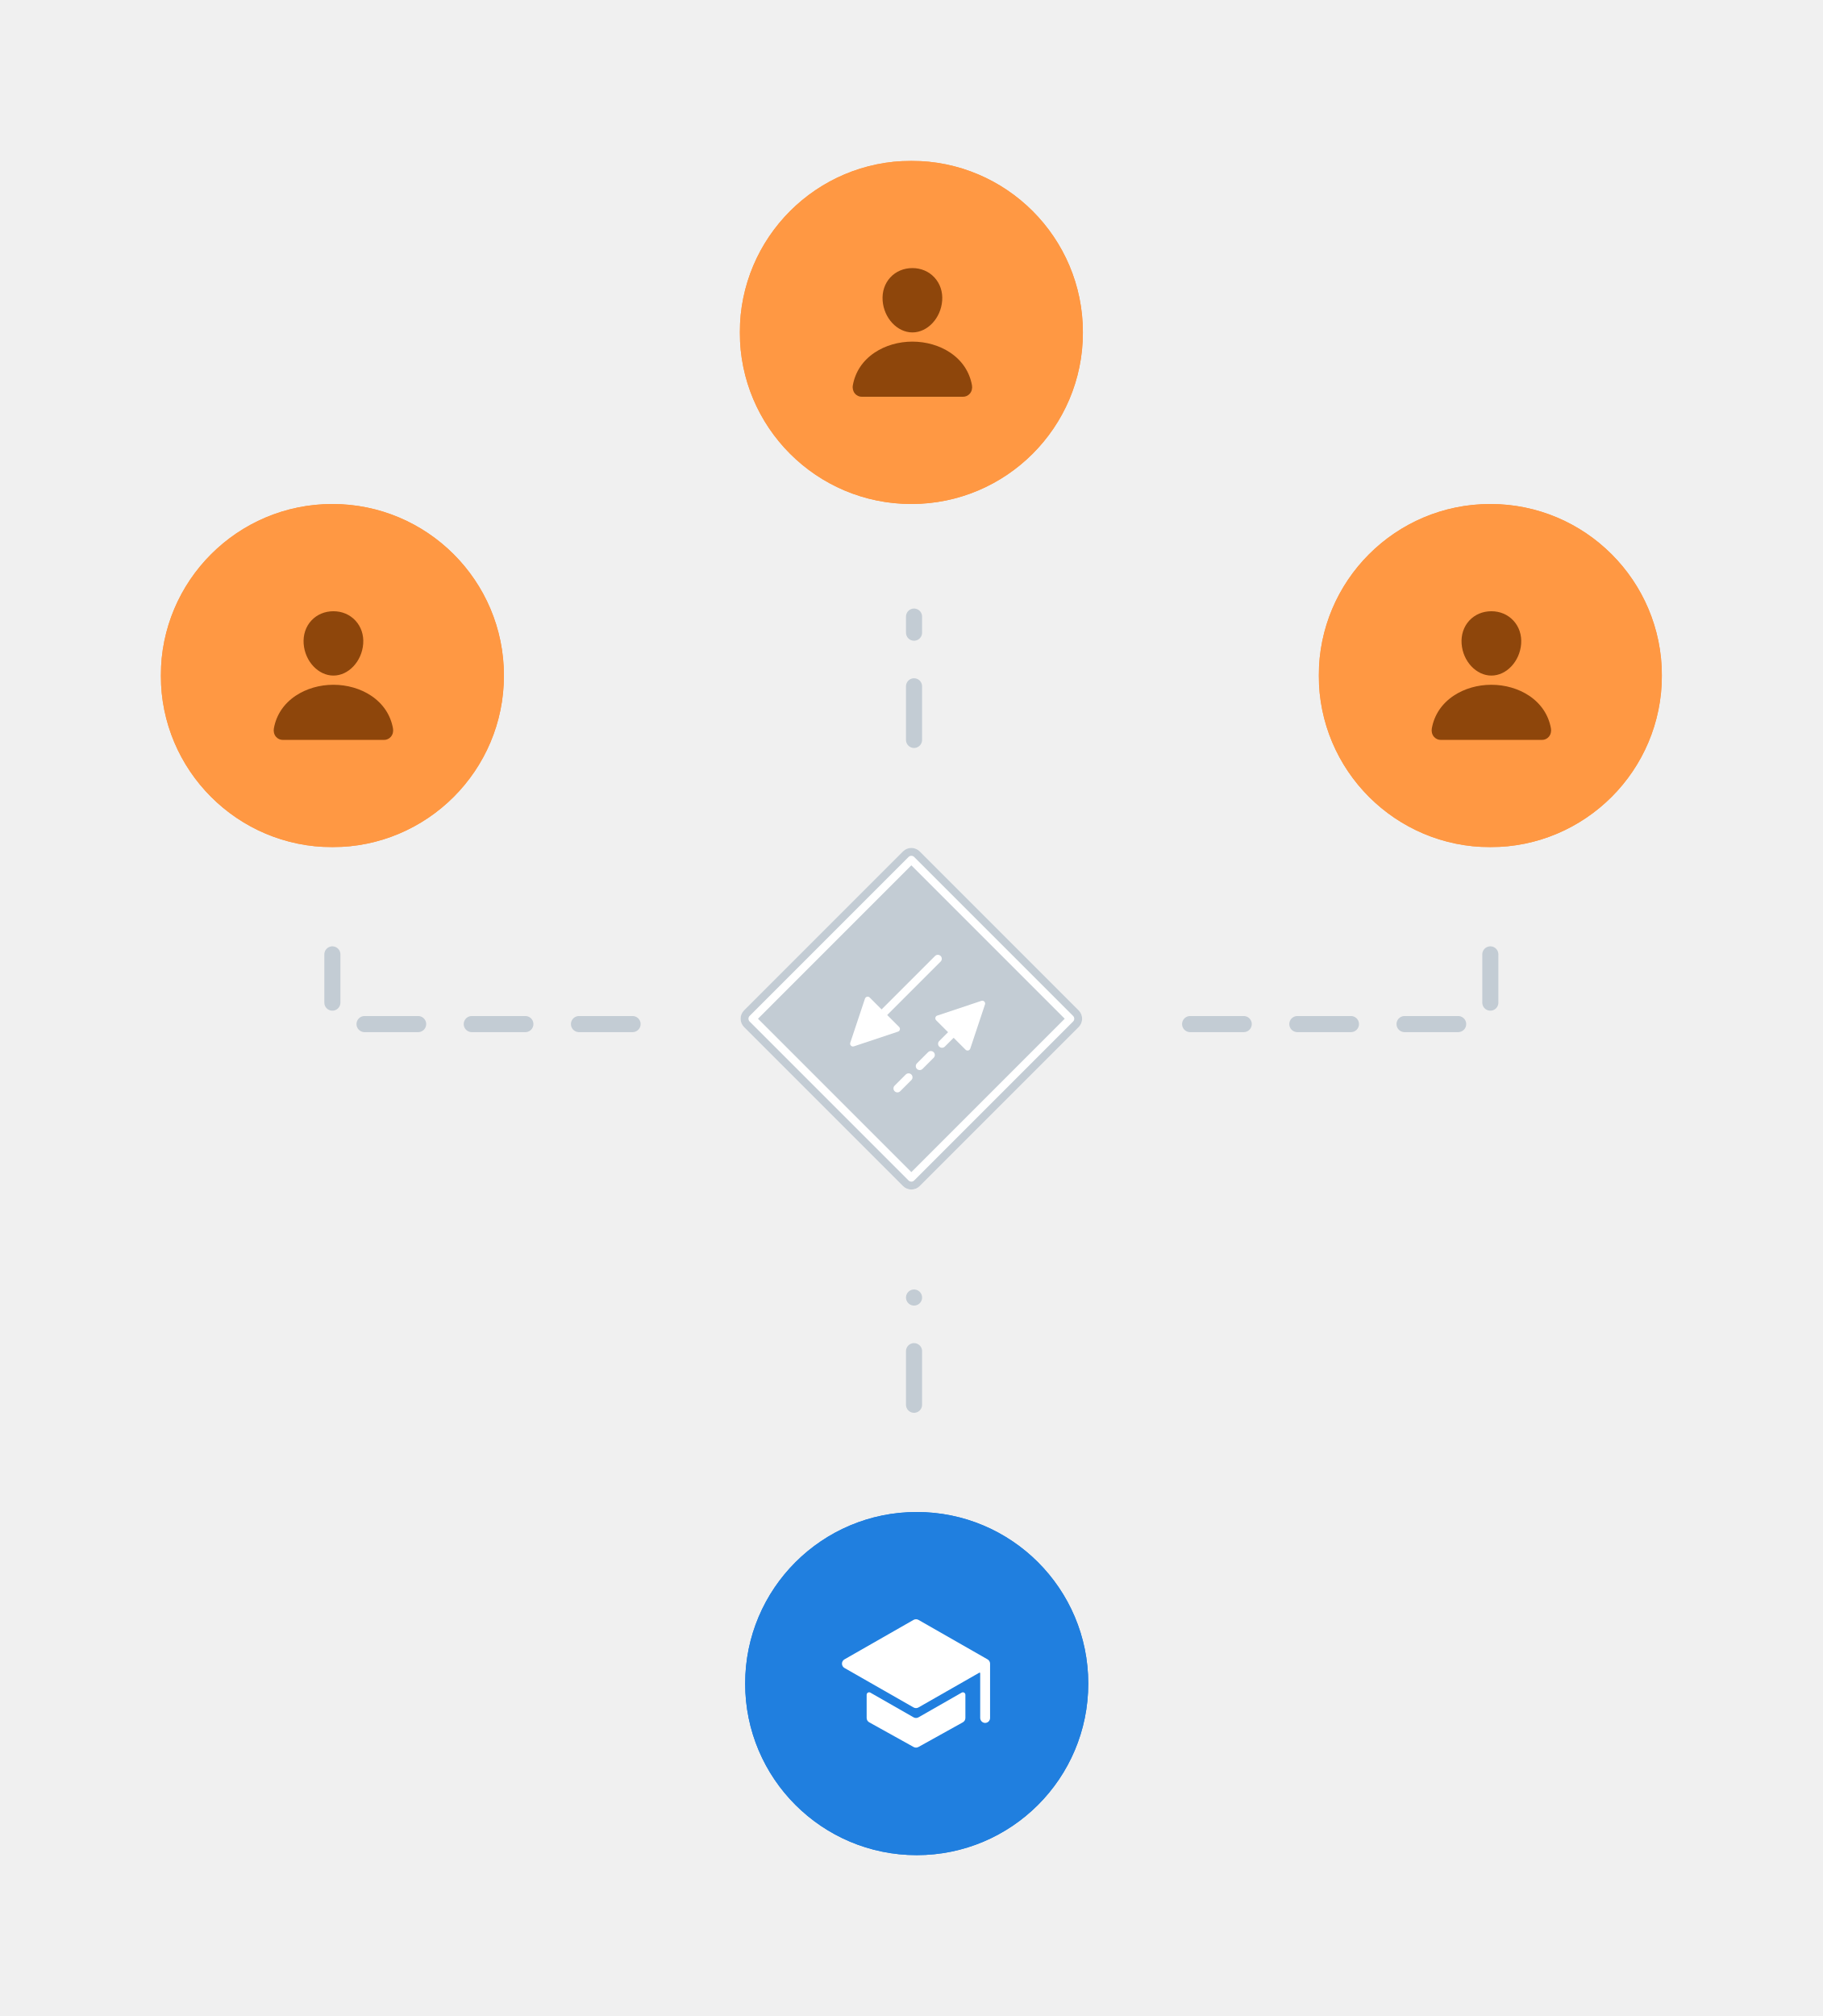
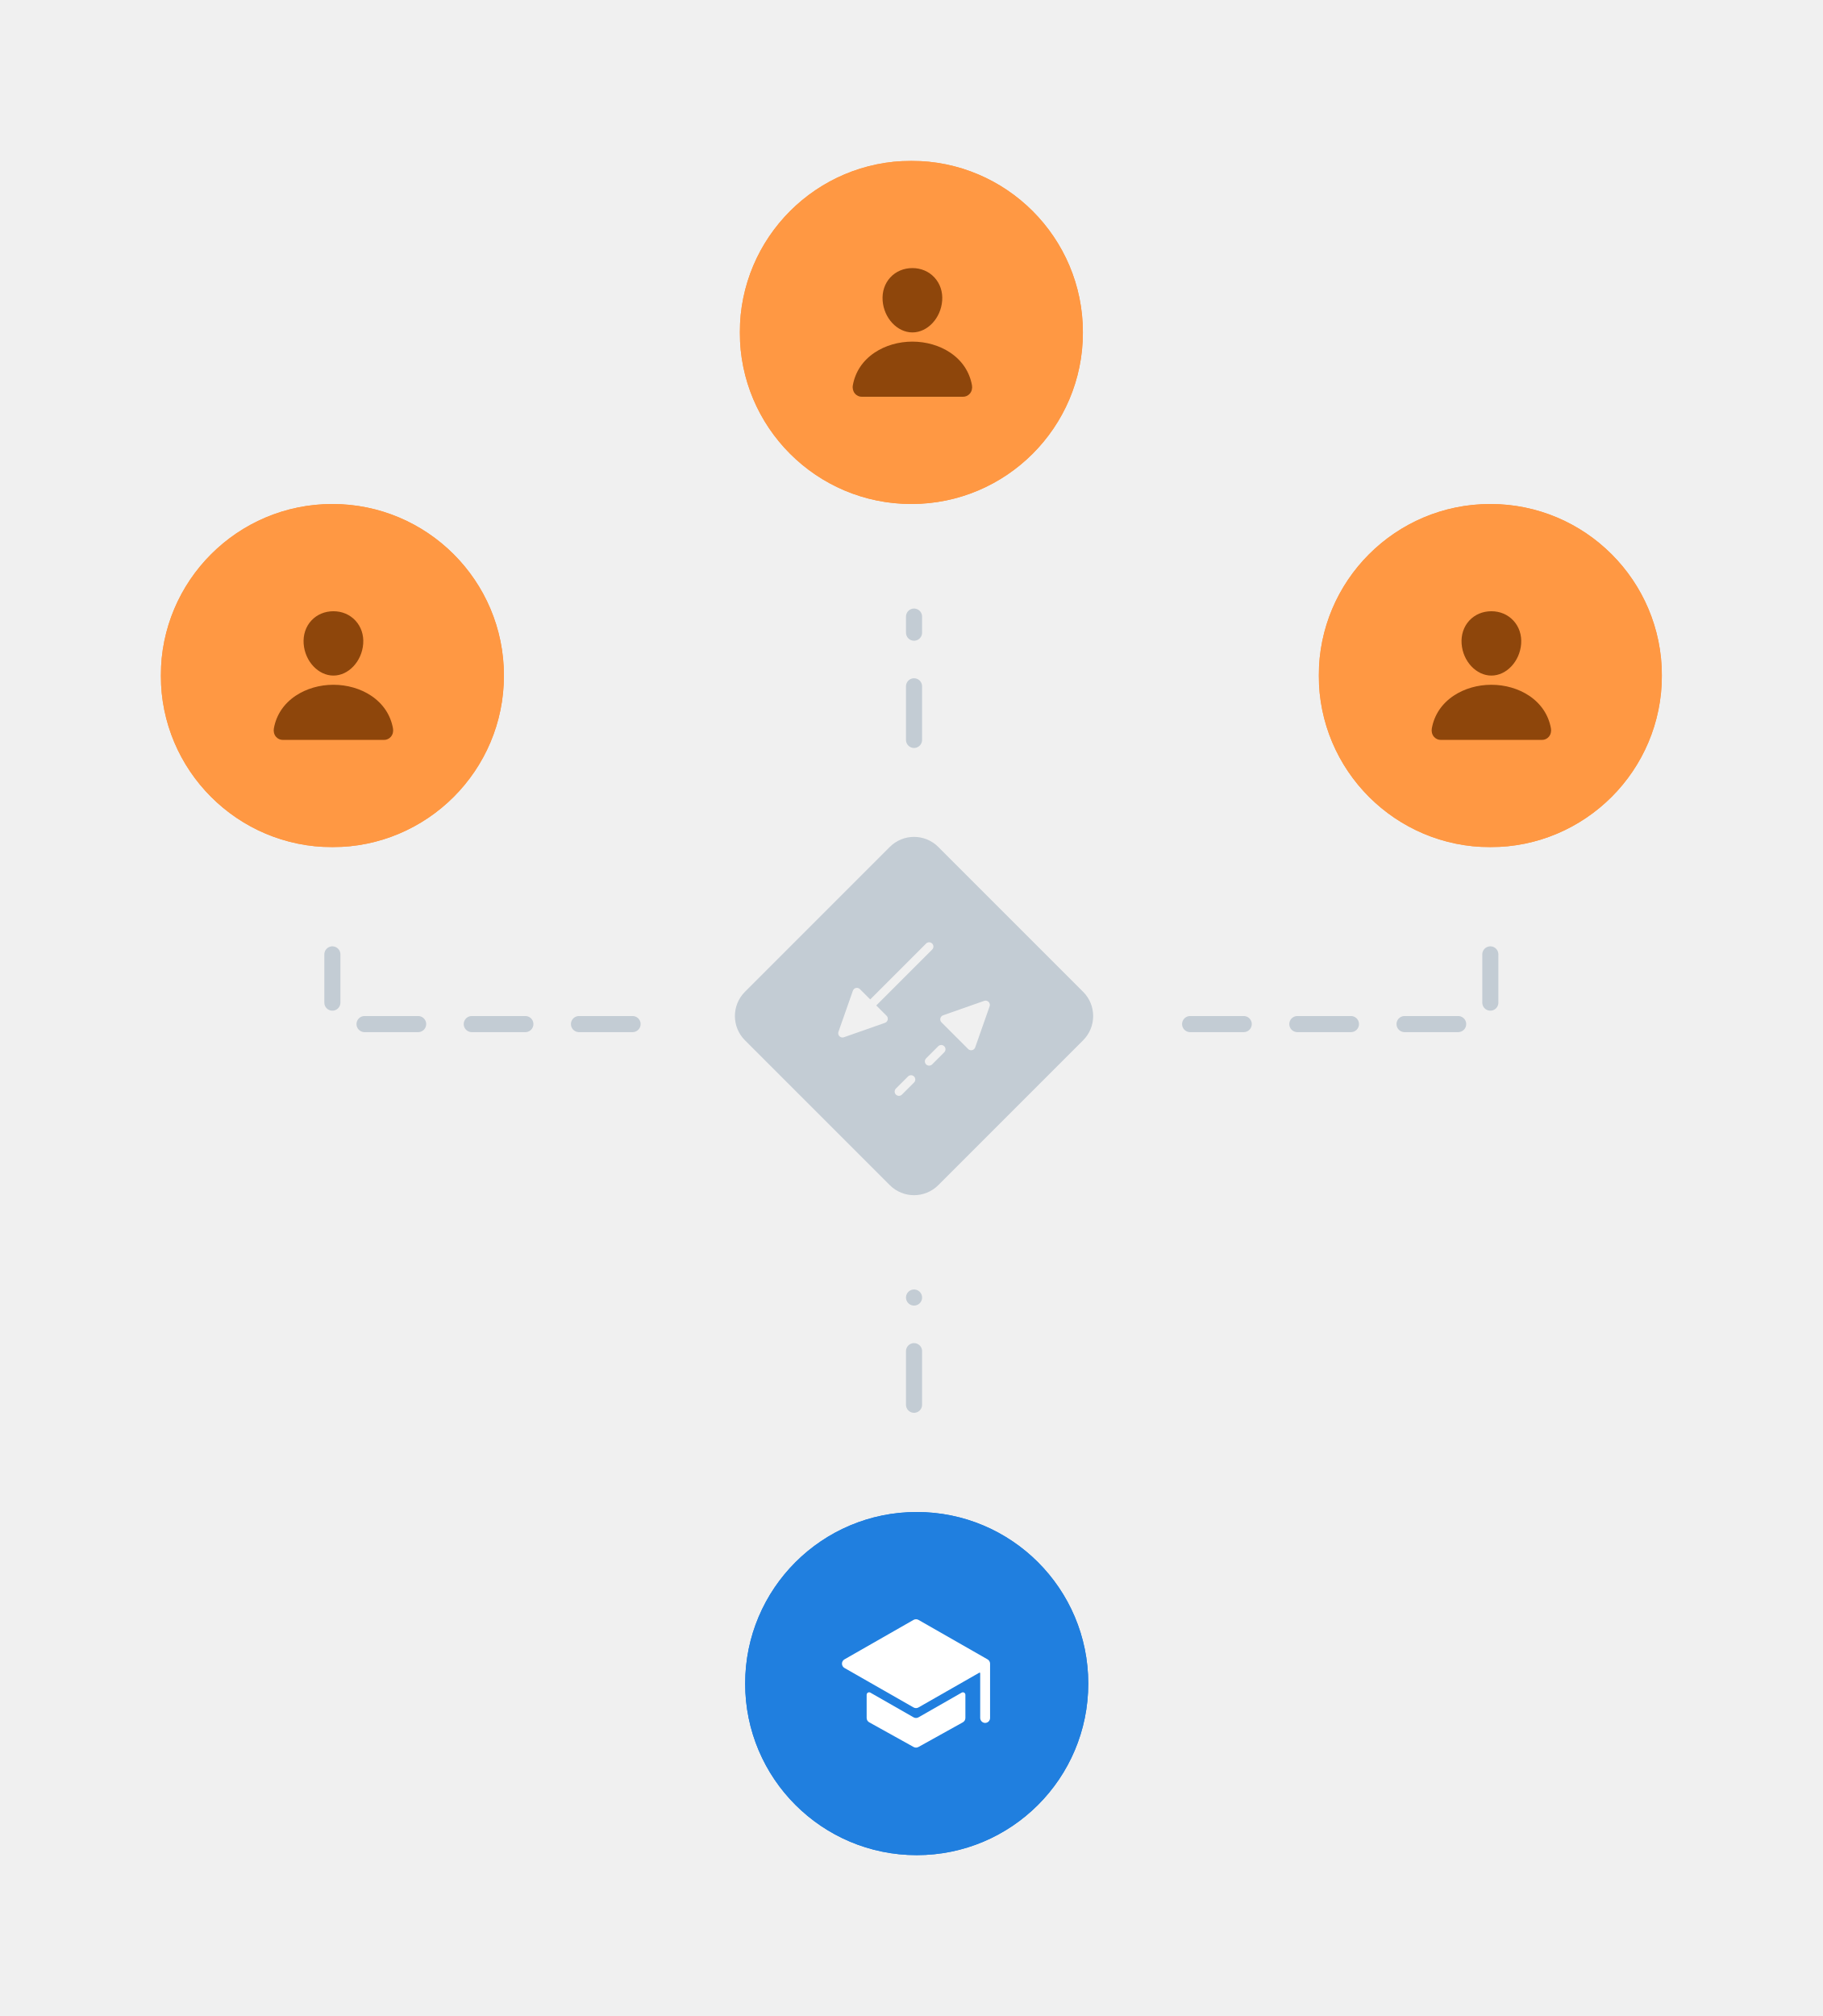
<svg xmlns="http://www.w3.org/2000/svg" xmlns:xlink="http://www.w3.org/1999/xlink" width="340px" height="376px" viewBox="0 0 340 376" version="1.1">
  <defs>
    <circle id="path-1" cx="32" cy="32" r="32" />
    <circle id="path-3" cx="32" cy="32" r="32" />
    <circle id="path-5" cx="32" cy="32" r="32" />
  </defs>
  <g id="teachers-diagram" stroke="none" stroke-width="1" fill="none" fill-rule="evenodd">
    <g id="student-left" transform="translate(30, 94)">
      <mask id="mask-2" fill="white">
        <use xlink:href="#path-1" />
      </mask>
      <circle stroke="#FF9843" stroke-width="2" cx="32" cy="32" r="31" />
      <rect id="left-fill" fill="#FF9843" mask="url(#mask-2)" x="0" y="0" width="64" height="64" />
      <path d="M32.196,33.714 C34.759,33.714 37.255,34.438 39.225,35.75 C41.443,37.229 42.854,39.336 43.306,41.844 C43.41,42.419 43.27,42.987 42.921,43.403 C42.601,43.787 42.125,44.006 41.625,44 L22.768,44 C22.268,44.007 21.792,43.787 21.471,43.404 C21.123,42.987 20.983,42.419 21.087,41.844 C21.539,39.336 22.95,37.229 25.168,35.75 C27.138,34.437 29.634,33.714 32.196,33.714 Z M32.196,20 C33.804,20 35.26,20.62 36.302,21.745 C37.358,22.885 37.872,24.419 37.75,26.063 C37.509,29.337 35.021,32 32.196,32 C29.372,32 26.88,29.336 26.642,26.062 C26.522,24.402 27.033,22.866 28.082,21.735 C29.12,20.616 30.581,20 32.196,20 Z" fill="#8E460B" fill-rule="nonzero" />
    </g>
    <g id="student" transform="translate(138, 30)">
      <mask id="mask-4" fill="white">
        <use xlink:href="#path-3" />
      </mask>
      <circle stroke="#FF9843" stroke-width="2" cx="32" cy="32" r="31" />
      <rect id="middle-fill" fill="#FF9843" mask="url(#mask-4)" x="0" y="0" width="64" height="64" />
      <path d="M32.196,33.714 C34.759,33.714 37.255,34.438 39.225,35.75 C41.443,37.229 42.854,39.336 43.306,41.844 C43.41,42.419 43.27,42.987 42.921,43.403 C42.601,43.787 42.125,44.006 41.625,44 L22.768,44 C22.268,44.007 21.792,43.787 21.471,43.404 C21.123,42.987 20.983,42.419 21.087,41.844 C21.539,39.336 22.95,37.229 25.168,35.75 C27.138,34.437 29.634,33.714 32.196,33.714 Z M32.196,20 C33.804,20 35.26,20.62 36.302,21.745 C37.358,22.885 37.872,24.419 37.75,26.063 C37.509,29.337 35.021,32 32.196,32 C29.372,32 26.88,29.336 26.642,26.062 C26.522,24.402 27.033,22.866 28.082,21.735 C29.12,20.616 30.581,20 32.196,20 Z" id="student-top" fill="#8E460B" fill-rule="nonzero" />
    </g>
    <g id="student-right" transform="translate(246, 94)">
      <mask id="mask-6" fill="white">
        <use xlink:href="#path-5" />
      </mask>
      <circle stroke="#FF9843" stroke-width="2" cx="32" cy="32" r="31" />
      <rect id="right-fill" fill="#FF9843" mask="url(#mask-6)" x="0" y="0" width="64" height="64" />
      <path d="M32.196,33.714 C34.759,33.714 37.255,34.438 39.225,35.75 C41.443,37.229 42.854,39.336 43.306,41.844 C43.41,42.419 43.27,42.987 42.921,43.403 C42.601,43.787 42.125,44.006 41.625,44 L22.768,44 C22.268,44.007 21.792,43.787 21.471,43.404 C21.123,42.987 20.983,42.419 21.087,41.844 C21.539,39.336 22.95,37.229 25.168,35.75 C27.138,34.437 29.634,33.714 32.196,33.714 Z M32.196,20 C33.804,20 35.26,20.62 36.302,21.745 C37.358,22.885 37.872,24.419 37.75,26.063 C37.509,29.337 35.021,32 32.196,32 C29.372,32 26.88,29.336 26.642,26.062 C26.522,24.402 27.033,22.866 28.082,21.735 C29.12,20.616 30.581,20 32.196,20 Z" fill="#8E460B" fill-rule="nonzero" />
    </g>
    <g id="teacher" transform="translate(139, 282)">
      <circle id="teacher-circle-beat" fill="#207FDF" cx="32" cy="32" r="32" />
      <circle id="teacher-circle" fill="#207FDF" cx="32" cy="32" r="32" />
      <g id="teacher-icon" transform="translate(18, 20)" fill="#FFFFFF" fill-rule="nonzero">
        <path d="M13.871,18.417 C13.71,18.417 13.553,18.375 13.414,18.296 L5.353,13.689 C5.21,13.606 5.034,13.606 4.892,13.689 C4.749,13.771 4.662,13.923 4.662,14.088 L4.662,18.417 C4.662,18.752 4.843,19.06 5.136,19.223 L13.423,23.827 C13.701,23.982 14.04,23.982 14.318,23.827 L22.605,19.223 C22.898,19.06 23.079,18.752 23.079,18.417 L23.079,14.088 C23.079,13.923 22.992,13.771 22.849,13.689 C22.707,13.606 22.531,13.606 22.388,13.689 L14.327,18.296 C14.188,18.375 14.031,18.417 13.871,18.417 Z" id="Path" />
        <path d="M27.679,8.201 C27.679,8.201 27.679,8.197 27.679,8.195 C27.649,7.899 27.477,7.636 27.218,7.488 L14.326,0.121 C14.043,-0.04 13.696,-0.04 13.412,0.121 L0.52,7.488 C0.233,7.652 0.056,7.957 0.056,8.288 C0.056,8.618 0.233,8.923 0.52,9.087 L13.412,16.454 C13.696,16.616 14.043,16.616 14.326,16.454 L25.669,9.973 C25.705,9.952 25.749,9.952 25.784,9.973 C25.82,9.994 25.842,10.032 25.842,10.073 L25.842,18.391 C25.842,18.887 26.223,19.312 26.718,19.337 C26.97,19.349 27.215,19.258 27.398,19.084 C27.58,18.91 27.683,18.669 27.683,18.417 L27.683,8.288 C27.683,8.259 27.682,8.23 27.679,8.201 Z" id="Path" />
      </g>
    </g>
-     <g id="msw-logo" transform="translate(138, 158)">
-       <g id="Group" transform="translate(32.08939, 32.00156) rotate(-45) translate(-32.08939, -32.00156) translate(9.589391, 9.50156)">
-         <g id="Rectangle" transform="translate(0.001113, -0.001094)">
-           <path d="M43.402,0.736 L1.471,0.736 C1.268,0.736 1.084,0.818 0.951,0.951 C0.818,1.084 0.736,1.268 0.736,1.471 L0.736,43.402 C0.736,43.605 0.818,43.789 0.951,43.922 C1.084,44.056 1.268,44.138 1.471,44.138 L43.402,44.138 C43.605,44.138 43.789,44.056 43.922,43.922 C44.056,43.789 44.138,43.605 44.138,43.402 L44.138,1.471 C44.138,1.268 44.056,1.084 43.922,0.951 C43.789,0.818 43.605,0.736 43.402,0.736 Z" id="Path" stroke="#FFFFFF" stroke-width="2.943" fill="#C3CCD4" />
-           <path d="M43.402,0 L1.471,0 C1.065,0 0.697,0.165 0.431,0.431 C0.165,0.697 0,1.065 0,1.471 L0,43.402 C0,43.809 0.165,44.176 0.431,44.443 C0.697,44.709 1.065,44.874 1.471,44.874 L43.402,44.874 C43.809,44.874 44.176,44.709 44.443,44.443 C44.709,44.176 44.874,43.809 44.874,43.402 L44.874,1.471 C44.874,1.065 44.709,0.697 44.443,0.431 C44.176,0.165 43.809,0 43.402,0 Z" id="Path" stroke="#C3CCD4" stroke-width="1.471" />
-         </g>
-         <path d="M26.03,25.378 C26.111,25.378 26.192,25.397 26.265,25.434 L26.265,25.434 L34.039,29.321 C34.3,29.451 34.405,29.767 34.275,30.027 C34.224,30.129 34.141,30.212 34.039,30.263 L34.039,30.263 L26.265,34.15 C26.005,34.28 25.689,34.175 25.559,33.915 C25.522,33.841 25.503,33.761 25.503,33.679 L25.503,33.679 L25.503,30.528 L23.174,30.528 C22.767,30.528 22.438,30.198 22.438,29.792 C22.438,29.404 22.738,29.086 23.119,29.058 L23.174,29.056 L25.503,29.056 L25.503,25.905 C25.503,25.631 25.712,25.406 25.979,25.381 L26.03,25.378 Z M14.346,29.056 C14.752,29.056 15.082,29.386 15.082,29.792 C15.082,30.18 14.781,30.498 14.401,30.526 L14.346,30.528 L11.403,30.528 C10.997,30.528 10.668,30.198 10.668,29.792 C10.668,29.404 10.968,29.086 11.349,29.058 L11.403,29.056 L14.346,29.056 Z M20.231,29.056 C20.637,29.056 20.967,29.386 20.967,29.792 C20.967,30.18 20.667,30.498 20.286,30.526 L20.231,30.528 L17.288,30.528 C16.882,30.528 16.553,30.198 16.553,29.792 C16.553,29.404 16.853,29.086 17.234,29.058 L17.288,29.056 L20.231,29.056 Z" id="Line" fill="#FFFFFF" fill-rule="nonzero" />
-         <path d="M18.979,13.664 C19.239,13.534 19.555,13.639 19.685,13.899 C19.722,13.972 19.741,14.053 19.741,14.135 L19.741,14.135 L19.74,17.286 L33.84,17.286 C34.246,17.286 34.576,17.616 34.576,18.022 C34.576,18.41 34.276,18.727 33.895,18.756 L33.84,18.758 L19.74,18.758 L19.741,21.909 C19.741,22.183 19.532,22.408 19.265,22.433 L19.214,22.436 C19.132,22.436 19.052,22.417 18.979,22.38 L18.979,22.38 L11.204,18.493 C10.944,18.363 10.839,18.047 10.969,17.786 C11.02,17.685 11.102,17.602 11.204,17.551 L11.204,17.551 L18.979,13.664 Z" id="Line-Copy" fill="#FFFFFF" fill-rule="nonzero" />
-       </g>
-     </g>
    <path d="M278,191 L222,191 L222,178" id="progress-right" stroke="#C3CCD4" stroke-width="3" stroke-linecap="round" stroke-linejoin="round" stroke-dasharray="10" transform="translate(250, 184.5) scale(-1, 1) translate(-250, -184.5) " />
    <path d="M118,191 L62,191 L62,178" id="progress-left" stroke="#C3CCD4" stroke-width="3" stroke-linecap="round" stroke-linejoin="round" stroke-dasharray="10" />
    <line x1="170.5" y1="138" x2="170.5" y2="115" id="progress-top" stroke="#C3CCD4" stroke-width="3" stroke-linecap="round" stroke-linejoin="round" stroke-dasharray="10" />
    <line x1="170.5" y1="262" x2="170.5" y2="242" id="progress-bottom" stroke="#C3CCD4" stroke-width="3" stroke-linecap="round" stroke-linejoin="round" stroke-dasharray="10" />
+     <path d="M189.606,164 C193.137,164 196,166.863 196,170.394 L196,208.606 C196,212.137 193.137,215 189.606,215 L151.394,215 C147.863,215 145,212.137 145,208.606 L145,170.394 C145,166.863 147.863,164 151.394,164 L189.606,164 Z M173.368,193.612 C173.316,193.72 173.289,193.838 173.289,193.958 L173.289,200.98 C173.289,201.421 173.647,201.779 174.088,201.779 C174.208,201.779 174.326,201.752 174.434,201.7 L181.749,198.189 C182.147,197.998 182.315,197.521 182.124,197.123 C182.045,196.959 181.913,196.827 181.749,196.748 L174.434,193.237 C174.036,193.046 173.559,193.214 173.368,193.612 Z M161.734,196.672 L158.547,196.672 C158.107,196.672 157.75,197.029 157.75,197.469 C157.75,197.909 158.107,198.266 158.547,198.266 L161.734,198.266 C162.174,198.266 162.531,197.909 162.531,197.469 C162.531,197.029 162.174,196.672 161.734,196.672 Z M169.703,196.672 L166.516,196.672 C166.076,196.672 165.719,197.029 165.719,197.469 C165.719,197.909 166.076,198.266 166.516,198.266 L169.703,198.266 C170.143,198.266 170.5,197.909 170.5,197.469 C170.5,197.029 170.143,196.672 169.703,196.672 Z M165.87,178.056 L165.769,178.096 L158.454,181.608 C158.29,181.686 158.158,181.818 158.08,181.982 C157.904,182.347 158.031,182.779 158.36,182.995 L158.454,183.049 L165.769,186.56 C165.877,186.612 165.995,186.638 166.115,186.638 C166.522,186.638 166.859,186.334 166.908,185.94 L166.914,185.839 L166.913,183.124 L181.656,183.125 C182.096,183.125 182.453,182.768 182.453,182.328 C182.453,181.922 182.149,181.587 181.756,181.537 L181.656,181.531 L166.913,181.531 L166.914,178.817 C166.914,178.697 166.887,178.579 166.835,178.471 C166.66,178.106 166.245,177.935 165.87,178.056 Z" id="Combined-Shape" fill="#C3CCD4" transform="translate(170.5, 189.5) rotate(-45) translate(-170.5, -189.5) " />
  </g>
</svg>
